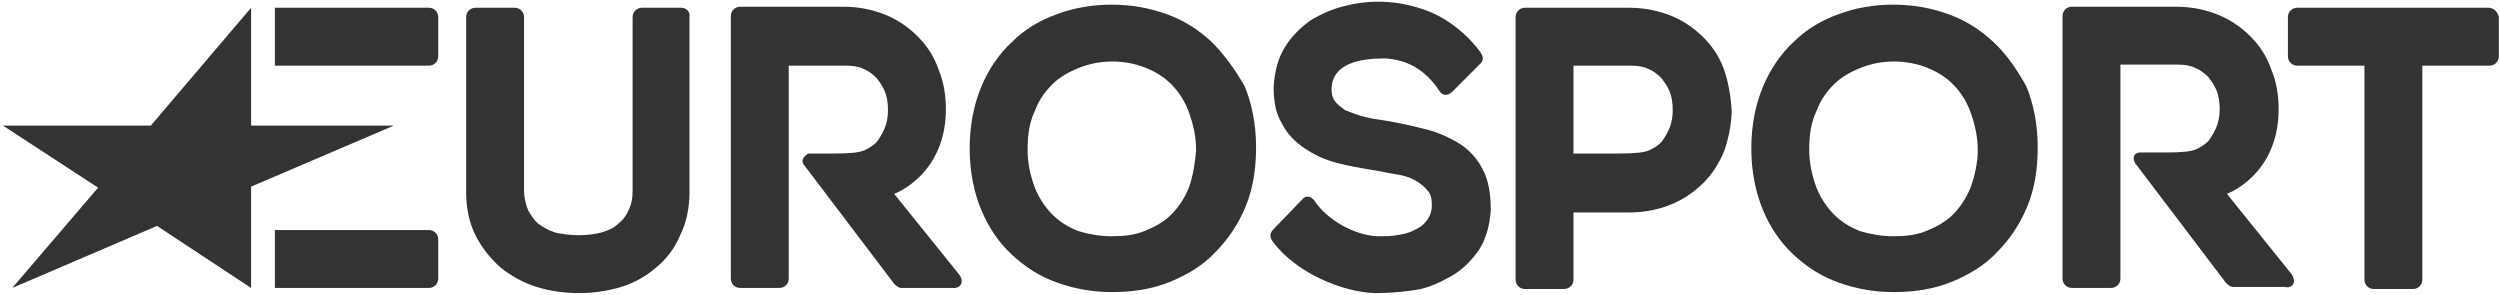
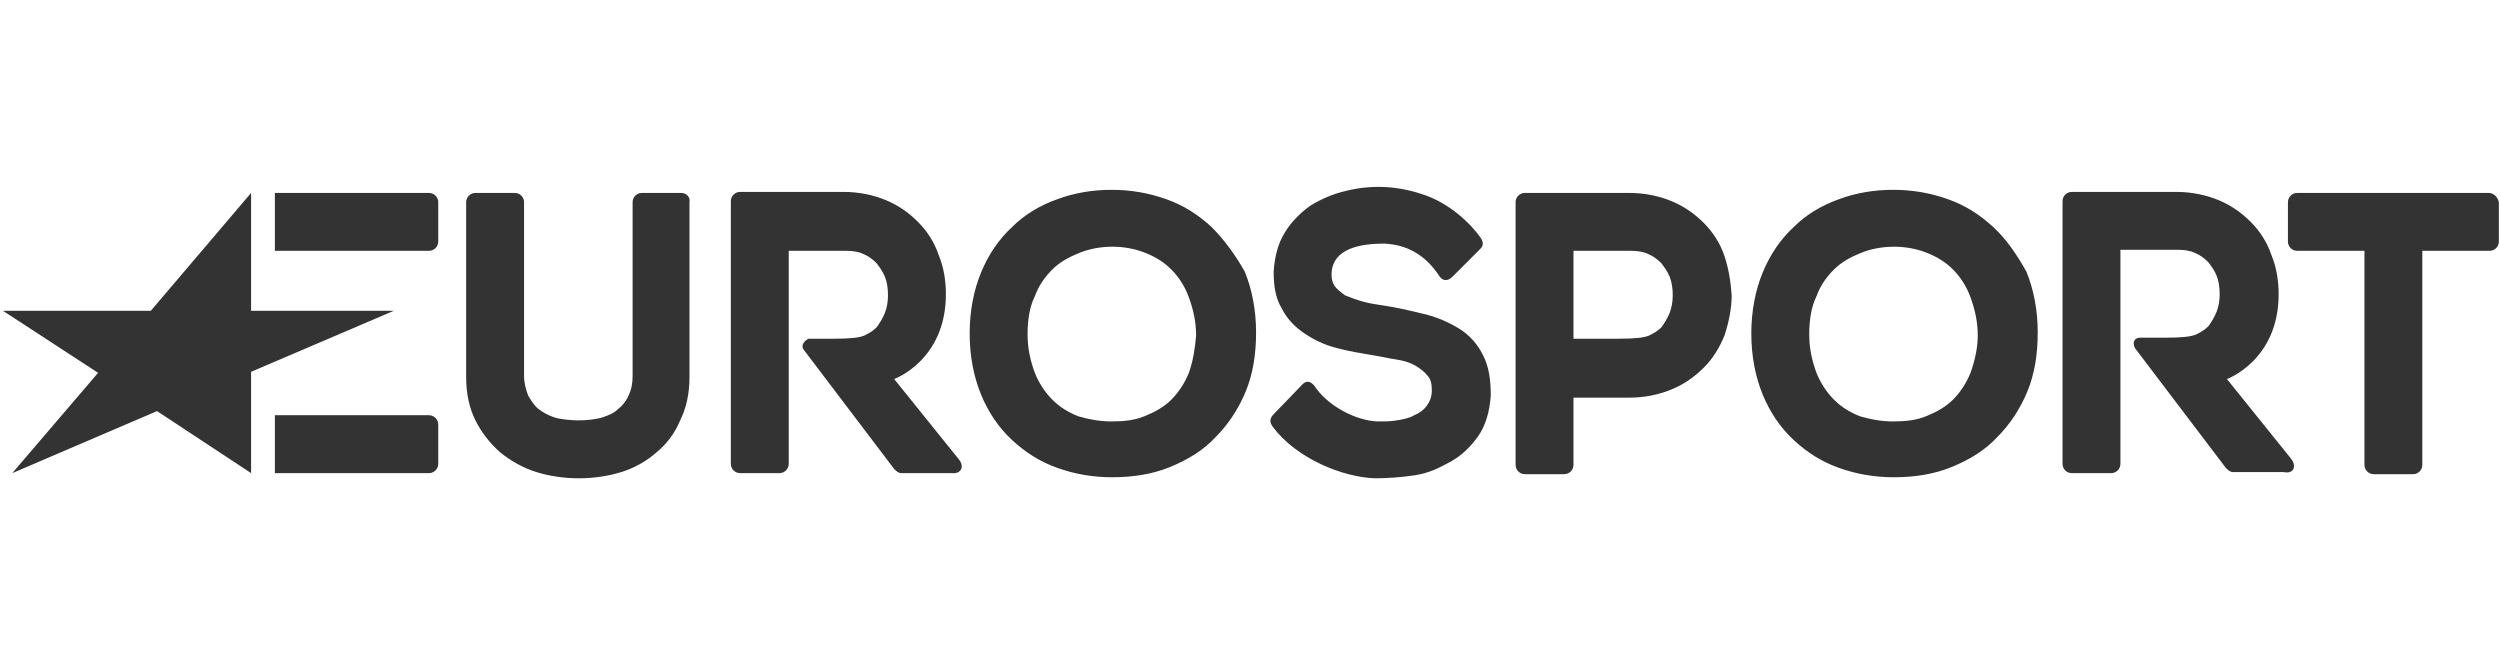
- <svg xmlns="http://www.w3.org/2000/svg" width="424px" height="50px" viewBox="0 0 424 50" version="1.1">
-   <defs />
-   <g id="Page-1" stroke="none" stroke-width="1" fill="none" fill-rule="evenodd">
-     <g id="eurosport" fill="#333333">
-       <g id="Layer_1">
-         <g id="XMLID_174_" transform="translate(0.499993, 0.130193)">
-           <path d="M42.085,48.705 L26.128,38.184 L1.578,48.705 L16.133,31.695 L0,21.174 L25.076,21.174 L42.085,1.184 L42.085,21.174 L66.284,21.174 L42.085,31.52 L42.085,48.705 Z" id="XMLID_193_" />
-           <path d="M72.246,11.004 C73.123,11.004 73.824,10.302 73.824,9.425 L73.824,2.762 C73.824,1.885 73.123,1.184 72.246,1.184 L46.118,1.184 L46.118,11.004 L72.246,11.004 L72.246,11.004 Z" id="XMLID_192_" />
-           <path d="M72.246,48.705 C73.123,48.705 73.824,48.003 73.824,47.127 L73.824,40.463 C73.824,39.586 73.123,38.885 72.246,38.885 L46.118,38.885 L46.118,48.705 L72.246,48.705 L72.246,48.705 Z" id="XMLID_191_" />
-           <path d="M421.552,1.184 L389.111,1.184 C388.234,1.184 387.533,1.885 387.533,2.762 L387.533,9.425 C387.533,10.302 388.234,11.004 389.111,11.004 L400.509,11.004 L400.509,47.302 C400.509,48.179 401.21,48.88 402.087,48.88 L408.751,48.88 C409.627,48.88 410.329,48.179 410.329,47.302 L410.329,11.004 L421.727,11.004 C422.604,11.004 423.305,10.302 423.305,9.425 L423.305,2.762 C423.13,1.885 422.428,1.184 421.552,1.184 L421.552,1.184 Z" id="XMLID_190_" />
-           <path d="M291.965,11.88 C291.263,9.776 290.036,7.847 288.458,6.269 C286.88,4.691 285.126,3.463 283.022,2.587 C280.917,1.71 278.463,1.184 275.832,1.184 L258.121,1.184 C257.245,1.184 256.543,1.885 256.543,2.762 L256.543,47.302 C256.543,48.179 257.245,48.88 258.121,48.88 L264.785,48.88 C265.662,48.88 266.363,48.179 266.363,47.302 L266.363,35.904 L275.832,35.904 C278.463,35.904 280.917,35.378 283.022,34.501 C285.126,33.624 286.88,32.397 288.458,30.819 C290.036,29.24 291.088,27.487 291.965,25.383 C292.666,23.278 293.192,20.823 293.192,18.544 C293.017,16.089 292.666,13.985 291.965,11.88 L291.965,11.88 Z M282.671,21.525 C282.32,22.402 281.794,23.278 281.268,23.98 C280.567,24.681 279.865,25.032 279.164,25.383 C278.287,25.733 276.884,25.909 273.903,25.909 L266.363,25.909 L266.363,11.004 L276.183,11.004 C277.235,11.004 278.287,11.179 278.989,11.53 C279.865,11.88 280.567,12.406 281.268,13.108 C281.794,13.809 282.32,14.511 282.671,15.387 C283.022,16.264 283.197,17.316 283.197,18.544 C283.197,19.596 283.022,20.648 282.671,21.525 L282.671,21.525 Z" id="XMLID_187_" />
-           <path d="M225.33,14.861 C225.33,15.914 225.506,16.44 225.856,16.966 C226.207,17.492 226.908,18.018 227.61,18.544 C228.487,18.895 229.363,19.245 230.591,19.596 C231.818,19.947 233.046,20.122 234.273,20.297 C236.553,20.648 238.832,21.174 240.937,21.7 C243.216,22.226 245.145,23.103 246.899,24.155 C248.652,25.207 250.055,26.785 250.932,28.539 C251.984,30.468 252.335,32.748 252.335,35.553 C252.159,38.184 251.458,40.638 250.23,42.392 C249.003,44.146 247.425,45.724 245.496,46.776 C243.567,47.828 241.813,48.705 239.534,49.055 C237.254,49.406 234.799,49.582 232.695,49.582 C227.259,49.406 219.368,46.25 215.335,40.814 C214.984,40.288 214.634,39.586 215.51,38.71 C216.387,37.833 220.42,33.624 220.42,33.624 C221.297,32.748 221.998,33.449 222.349,33.8 C224.629,37.307 229.363,39.762 233.046,39.937 C234.975,39.937 235.15,39.937 236.377,39.762 C237.43,39.586 238.482,39.411 239.359,38.885 C240.235,38.534 240.937,38.008 241.463,37.307 C241.989,36.605 242.34,35.729 242.34,34.676 C242.34,33.624 242.164,32.748 241.638,32.221 C241.112,31.52 240.411,30.994 239.534,30.468 C238.657,29.942 237.43,29.591 236.202,29.416 C234.975,29.24 233.572,28.89 232.344,28.714 C230.24,28.364 228.136,28.013 226.207,27.487 C224.103,26.961 222.349,26.084 220.771,25.032 C219.193,23.98 217.79,22.577 216.913,20.823 C215.861,19.07 215.51,17.141 215.51,14.511 C215.686,12.056 216.212,9.776 217.439,7.847 C218.491,6.094 220.07,4.516 221.823,3.288 C223.577,2.236 225.506,1.359 227.785,0.833 C231.994,-0.219 236.377,-0.044 240.586,1.359 C245.145,2.762 248.828,6.269 250.581,8.724 C250.932,9.25 251.283,9.951 250.581,10.653 L245.847,15.387 C244.97,16.264 244.093,16.089 243.567,15.212 C241.112,11.53 237.956,9.951 234.273,9.776 C230.065,9.776 225.506,10.653 225.33,14.861 L225.33,14.861 Z" id="XMLID_186_" />
-           <path d="M204.989,6.97 C202.709,4.866 200.255,3.288 197.273,2.236 C194.292,1.184 191.311,0.658 187.98,0.658 C184.823,0.658 181.667,1.184 178.861,2.236 C175.88,3.288 173.25,4.866 171.146,6.97 C168.866,9.075 167.113,11.705 165.885,14.686 C164.658,17.667 163.956,21.174 163.956,25.032 C163.956,28.89 164.658,32.397 165.885,35.378 C167.113,38.359 168.866,40.989 171.146,43.093 C173.425,45.198 175.88,46.776 178.861,47.828 C181.842,48.88 184.823,49.406 188.155,49.406 C191.662,49.406 194.994,48.88 197.975,47.653 C200.956,46.425 203.586,44.847 205.69,42.567 C207.795,40.463 209.548,37.833 210.776,34.852 C212.003,31.871 212.529,28.539 212.529,24.857 C212.529,20.999 211.828,17.492 210.6,14.511 C209.022,11.705 207.093,9.075 204.989,6.97 L204.989,6.97 Z M201.131,31.695 C200.43,33.449 199.378,35.027 198.15,36.255 C196.923,37.482 195.345,38.359 193.591,39.06 C191.838,39.762 190.084,39.937 187.98,39.937 C186.051,39.937 184.122,39.586 182.368,39.06 C180.615,38.359 179.212,37.482 177.985,36.255 C176.757,35.027 175.705,33.449 175.004,31.695 C174.302,29.767 173.776,27.662 173.776,25.207 C173.776,22.752 174.127,20.473 175.004,18.719 C175.705,16.79 176.757,15.387 177.985,14.16 C179.212,12.933 180.79,12.056 182.544,11.354 C184.297,10.653 186.226,10.302 188.155,10.302 C190.084,10.302 192.013,10.653 193.766,11.354 C195.52,12.056 196.923,12.933 198.15,14.16 C199.378,15.387 200.43,16.966 201.131,18.895 C201.833,20.823 202.359,22.928 202.359,25.383 C202.183,27.487 201.833,29.767 201.131,31.695 L201.131,31.695 Z" id="XMLID_183_" />
-           <path d="M337.557,6.97 C335.277,4.866 332.822,3.288 329.841,2.236 C326.86,1.184 323.879,0.658 320.548,0.658 C317.391,0.658 314.235,1.184 311.429,2.236 C308.448,3.288 305.818,4.866 303.714,6.97 C301.434,9.075 299.68,11.705 298.453,14.686 C297.225,17.667 296.524,21.174 296.524,25.032 C296.524,28.89 297.225,32.397 298.453,35.378 C299.68,38.359 301.434,40.989 303.714,43.093 C305.993,45.198 308.448,46.776 311.429,47.828 C314.41,48.88 317.391,49.406 320.723,49.406 C324.23,49.406 327.562,48.88 330.543,47.653 C333.524,46.425 336.154,44.847 338.258,42.567 C340.363,40.463 342.116,37.833 343.344,34.852 C344.571,31.871 345.097,28.539 345.097,24.857 C345.097,20.999 344.396,17.492 343.168,14.511 C341.59,11.705 339.836,9.075 337.557,6.97 L337.557,6.97 Z M333.699,31.695 C332.998,33.449 331.946,35.027 330.718,36.255 C329.491,37.482 327.912,38.359 326.159,39.06 C324.405,39.762 322.652,39.937 320.548,39.937 C318.619,39.937 316.69,39.586 314.936,39.06 C313.183,38.359 311.78,37.482 310.552,36.255 C309.325,35.027 308.273,33.449 307.571,31.695 C306.87,29.767 306.344,27.662 306.344,25.207 C306.344,22.752 306.695,20.473 307.571,18.719 C308.273,16.79 309.325,15.387 310.552,14.16 C311.78,12.933 313.358,12.056 315.112,11.354 C316.865,10.653 318.794,10.302 320.723,10.302 C322.652,10.302 324.581,10.653 326.334,11.354 C328.088,12.056 329.491,12.933 330.718,14.16 C331.946,15.387 332.998,16.966 333.699,18.895 C334.4,20.823 334.927,22.928 334.927,25.383 C334.927,27.487 334.4,29.767 333.699,31.695 L333.699,31.695 Z" id="XMLID_180_" />
-           <path d="M115.032,1.184 L108.369,1.184 C107.492,1.184 106.791,1.885 106.791,2.762 L106.791,32.221 C106.791,33.449 106.615,34.501 106.089,35.553 C105.739,36.43 105.037,37.307 104.336,37.833 C103.634,38.534 102.758,38.885 101.705,39.236 C100.653,39.586 98.9,39.762 97.672,39.762 C96.445,39.762 94.516,39.586 93.464,39.236 C92.412,38.885 91.535,38.359 90.833,37.833 C90.132,37.307 89.606,36.43 89.08,35.553 C88.729,34.676 88.379,33.449 88.379,32.221 L88.379,2.762 C88.379,1.885 87.677,1.184 86.8,1.184 L80.137,1.184 C79.26,1.184 78.559,1.885 78.559,2.762 L78.559,32.397 C78.559,35.202 79.085,37.657 80.137,39.762 C81.189,41.866 82.592,43.619 84.345,45.198 C86.099,46.601 88.203,47.828 90.483,48.529 C92.762,49.231 95.217,49.582 97.672,49.582 C100.127,49.582 102.582,49.231 104.862,48.529 C107.141,47.828 109.246,46.601 110.824,45.198 C112.577,43.795 113.98,41.866 114.857,39.762 C115.909,37.657 116.435,35.202 116.435,32.397 L116.435,2.762 C116.611,1.885 115.909,1.184 115.032,1.184 L115.032,1.184 Z" id="XMLID_179_" />
-           <path d="M162.027,46.25 L151.155,32.748 C151.155,32.748 159.923,29.591 159.923,18.368 C159.923,16.089 159.572,13.809 158.696,11.705 C157.994,9.601 156.767,7.672 155.188,6.094 C153.61,4.516 151.857,3.288 149.753,2.411 C147.648,1.534 145.193,1.008 142.563,1.008 L125.028,1.008 C124.151,1.008 123.449,1.71 123.449,2.587 L123.449,47.127 C123.449,48.003 124.151,48.705 125.028,48.705 L131.691,48.705 C132.568,48.705 133.269,48.003 133.269,47.127 L133.269,11.004 L143.089,11.004 C144.141,11.004 145.193,11.179 145.895,11.53 C146.771,11.88 147.473,12.406 148.174,13.108 C148.7,13.809 149.226,14.511 149.577,15.387 C149.928,16.264 150.103,17.316 150.103,18.544 C150.103,19.596 149.928,20.648 149.577,21.525 C149.226,22.402 148.7,23.278 148.174,23.98 C147.473,24.681 146.771,25.032 146.07,25.383 C145.193,25.733 143.79,25.909 140.809,25.909 L136.601,25.909 C136.601,25.909 135.198,26.61 135.724,27.662 L151.155,48.003 C151.506,48.354 151.857,48.705 152.383,48.705 L160.975,48.705 C162.378,48.88 163.255,47.653 162.027,46.25 L162.027,46.25 Z" id="XMLID_177_" />
-           <path d="M388.059,46.25 L377.187,32.748 C377.187,32.748 385.955,29.591 385.955,18.368 C385.955,16.089 385.604,13.809 384.727,11.705 C384.026,9.601 382.798,7.672 381.22,6.094 C379.642,4.516 377.888,3.288 375.784,2.411 C373.68,1.534 371.225,1.008 368.595,1.008 L350.884,1.008 C350.007,1.008 349.306,1.71 349.306,2.587 L349.306,47.127 C349.306,48.003 350.007,48.705 350.884,48.705 L357.547,48.705 C358.424,48.705 359.125,48.003 359.125,47.127 L359.125,10.828 L368.945,10.828 C369.997,10.828 371.05,11.004 371.751,11.354 C372.628,11.705 373.329,12.231 374.031,12.933 C374.557,13.634 375.083,14.335 375.433,15.212 C375.784,16.089 375.959,17.141 375.959,18.368 C375.959,19.421 375.784,20.473 375.433,21.35 C375.083,22.226 374.557,23.103 374.031,23.804 C373.329,24.506 372.628,24.857 371.926,25.207 C371.05,25.558 369.647,25.733 366.666,25.733 L362.457,25.733 C361.58,25.733 361.054,26.435 361.58,27.487 L377.012,47.828 C377.362,48.179 377.713,48.529 378.239,48.529 L386.831,48.529 C388.41,48.88 389.111,47.653 388.059,46.25 L388.059,46.25 Z" id="XMLID_175_" />
-         </g>
-       </g>
-     </g>
+ <svg xmlns="http://www.w3.org/2000/svg" width="135" height="35" viewBox="0 0 135 35">
+   <g fill="#333" transform="translate(0 10)">
+     <polygon points="13.559 15.549 8.478 12.199 .662 15.549 5.296 10.133 .159 6.783 8.143 6.783 13.559 .418 13.559 6.783 21.264 6.783 13.559 10.077" />
+     <path d="M23.162 3.545C23.441 3.545 23.665 3.322 23.665 3.042L23.665.921C23.665.642 23.441.418 23.162.418L14.843.418 14.843 3.545 23.162 3.545 23.162 3.545zM23.162 15.549C23.441 15.549 23.665 15.326 23.665 15.046L23.665 12.925C23.665 12.646 23.441 12.422 23.162 12.422L14.843 12.422 14.843 15.549 23.162 15.549 23.162 15.549zM134.38.418L124.051.418C123.772.418 123.548.642 123.548.921L123.548 3.042C123.548 3.322 123.772 3.545 124.051 3.545L127.68 3.545 127.68 15.102C127.68 15.381 127.903 15.605 128.182 15.605L130.304 15.605C130.583 15.605 130.806 15.381 130.806 15.102L130.806 3.545 134.435 3.545C134.715 3.545 134.938 3.322 134.938 3.042L134.938.921C134.882.642 134.659.418 134.38.418L134.38.418zM93.12 3.824C92.896 3.154 92.506 2.54 92.003 2.037 91.501 1.535 90.942 1.144 90.272.865 89.602.586 88.821.418 87.983.418L82.344.418C82.065.418 81.842.642 81.842.921L81.842 15.102C81.842 15.381 82.065 15.605 82.344 15.605L84.466 15.605C84.745 15.605 84.968 15.381 84.968 15.102L84.968 11.473 87.983 11.473C88.821 11.473 89.602 11.306 90.272 11.026 90.942 10.747 91.501 10.356 92.003 9.854 92.506 9.352 92.841 8.793 93.12 8.123 93.343 7.453 93.511 6.672 93.511 5.946 93.455 5.164 93.343 4.494 93.12 3.824L93.12 3.824zM90.161 6.895C90.049 7.174 89.881 7.453 89.714 7.677 89.491 7.9 89.267 8.012 89.044 8.123 88.765 8.235 88.318 8.291 87.369 8.291L84.968 8.291 84.968 3.545 88.095 3.545C88.43 3.545 88.765 3.601 88.988 3.712 89.267 3.824 89.491 3.992 89.714 4.215 89.881 4.438 90.049 4.662 90.161 4.941 90.272 5.22 90.328 5.555 90.328 5.946 90.328 6.281 90.272 6.616 90.161 6.895L90.161 6.895zM71.903 4.773C71.903 5.108 71.959 5.276 72.071 5.443 72.183 5.611 72.406 5.778 72.629 5.946 72.908 6.057 73.188 6.169 73.578 6.281 73.969 6.392 74.36 6.448 74.751 6.504 75.477 6.616 76.203 6.783 76.873 6.951 77.598 7.118 78.213 7.397 78.771 7.732 79.329 8.067 79.776 8.57 80.055 9.128 80.39 9.742 80.502 10.468 80.502 11.361 80.446 12.199 80.222 12.981 79.832 13.539 79.441 14.097 78.938 14.6 78.324 14.935 77.71 15.27 77.152 15.549 76.426 15.661 75.7 15.772 74.918 15.828 74.248 15.828 72.518 15.772 70.005 14.767 68.721 13.036 68.609 12.869 68.498 12.646 68.777 12.366 69.056 12.087 70.34 10.747 70.34 10.747 70.619 10.468 70.843 10.691 70.954 10.803 71.68 11.92 73.188 12.701 74.36 12.757 74.974 12.757 75.03 12.757 75.421 12.701 75.756 12.646 76.091 12.59 76.37 12.422 76.649 12.311 76.873 12.143 77.04 11.92 77.208 11.696 77.319 11.417 77.319 11.082 77.319 10.747 77.263 10.468 77.096 10.301 76.928 10.077 76.705 9.91 76.426 9.742 76.147 9.575 75.756 9.463 75.365 9.407 74.974 9.352 74.528 9.24 74.137 9.184 73.467 9.072 72.797 8.961 72.183 8.793 71.513 8.626 70.954 8.347 70.452 8.012 69.949 7.677 69.503 7.23 69.224 6.672 68.889 6.113 68.777 5.499 68.777 4.662 68.833 3.88 69 3.154 69.391 2.54 69.726 1.982 70.229 1.479 70.787 1.088 71.345.753 71.959.474 72.685.307 74.025-.028 75.421.028 76.761.474 78.213.921 79.385 2.037 79.943 2.819 80.055 2.987 80.167 3.21 79.943 3.433L78.436 4.941C78.157 5.22 77.878 5.164 77.71 4.885 76.928 3.712 75.923 3.21 74.751 3.154 73.411 3.154 71.959 3.433 71.903 4.773L71.903 4.773zM65.427 2.261C64.701 1.591 63.919 1.088 62.97.753 62.021.418 61.072.251 60.011.251 59.006.251 58.001.418 57.108.753 56.159 1.088 55.321 1.591 54.651 2.261 53.926 2.931 53.367 3.768 52.976 4.717 52.586 5.667 52.362 6.783 52.362 8.012 52.362 9.24 52.586 10.356 52.976 11.306 53.367 12.255 53.926 13.092 54.651 13.762 55.377 14.432 56.159 14.935 57.108 15.27 58.057 15.605 59.006 15.772 60.067 15.772 61.184 15.772 62.245 15.605 63.194 15.214 64.143 14.823 64.98 14.321 65.65 13.595 66.32 12.925 66.879 12.087 67.269 11.138 67.66 10.189 67.828 9.128 67.828 7.956 67.828 6.727 67.604 5.611 67.214 4.662 66.711 3.768 66.097 2.931 65.427 2.261L65.427 2.261zM64.199 10.133C63.975 10.691 63.64 11.194 63.249 11.585 62.859 11.976 62.356 12.255 61.798 12.478 61.24 12.701 60.681 12.757 60.011 12.757 59.397 12.757 58.783 12.646 58.225 12.478 57.666 12.255 57.22 11.976 56.829 11.585 56.438 11.194 56.103 10.691 55.88 10.133 55.656 9.519 55.489 8.849 55.489 8.067 55.489 7.286 55.6 6.56 55.88 6.002 56.103 5.387 56.438 4.941 56.829 4.55 57.22 4.159 57.722 3.88 58.28 3.657 58.839 3.433 59.453 3.322 60.067 3.322 60.681 3.322 61.295 3.433 61.854 3.657 62.412 3.88 62.859 4.159 63.249 4.55 63.64 4.941 63.975 5.443 64.199 6.057 64.422 6.672 64.589 7.342 64.589 8.123 64.534 8.793 64.422 9.519 64.199 10.133L64.199 10.133zM107.636 2.261C106.91 1.591 106.129 1.088 105.179.753 104.23.418 103.281.251 102.22.251 101.215.251 100.21.418 99.317.753 98.368 1.088 97.53 1.591 96.86 2.261 96.135 2.931 95.576 3.768 95.185 4.717 94.795 5.667 94.571 6.783 94.571 8.012 94.571 9.24 94.795 10.356 95.185 11.306 95.576 12.255 96.135 13.092 96.86 13.762 97.586 14.432 98.368 14.935 99.317 15.27 100.266 15.605 101.215 15.772 102.276 15.772 103.393 15.772 104.454 15.605 105.403 15.214 106.352 14.823 107.189 14.321 107.859 13.595 108.529 12.925 109.088 12.087 109.478 11.138 109.869 10.189 110.037 9.128 110.037 7.956 110.037 6.727 109.813 5.611 109.423 4.662 108.92 3.768 108.362 2.931 107.636 2.261L107.636 2.261zM106.408 10.133C106.184 10.691 105.849 11.194 105.459 11.585 105.068 11.976 104.565 12.255 104.007 12.478 103.449 12.701 102.89 12.757 102.22 12.757 101.606 12.757 100.992 12.646 100.434 12.478 99.875 12.255 99.429 11.976 99.038 11.585 98.647 11.194 98.312 10.691 98.089 10.133 97.865 9.519 97.698 8.849 97.698 8.067 97.698 7.286 97.81 6.56 98.089 6.002 98.312 5.387 98.647 4.941 99.038 4.55 99.429 4.159 99.931 3.88 100.49 3.657 101.048 3.433 101.662 3.322 102.276 3.322 102.89 3.322 103.504 3.433 104.063 3.657 104.621 3.88 105.068 4.159 105.459 4.55 105.849 4.941 106.184 5.443 106.408 6.057 106.631 6.672 106.799 7.342 106.799 8.123 106.799 8.793 106.631 9.519 106.408 10.133L106.408 10.133zM36.785.418L34.663.418C34.384.418 34.161.642 34.161.921L34.161 10.301C34.161 10.691 34.105 11.026 33.938 11.361 33.826 11.641 33.603 11.92 33.379 12.087 33.156 12.311 32.877 12.422 32.542 12.534 32.207 12.646 31.649 12.701 31.258 12.701 30.867 12.701 30.253 12.646 29.918 12.534 29.583 12.422 29.304 12.255 29.08 12.087 28.857 11.92 28.689 11.641 28.522 11.361 28.41 11.082 28.299 10.691 28.299 10.301L28.299.921C28.299.642 28.075.418 27.796.418L25.674.418C25.395.418 25.172.642 25.172.921L25.172 10.356C25.172 11.25 25.339 12.031 25.674 12.701 26.009 13.371 26.456 13.93 27.014 14.432 27.573 14.879 28.243 15.27 28.969 15.493 29.694 15.716 30.476 15.828 31.258 15.828 32.039 15.828 32.821 15.716 33.547 15.493 34.273 15.27 34.943 14.879 35.445 14.432 36.003 13.986 36.45 13.371 36.729 12.701 37.064 12.031 37.232 11.25 37.232 10.356L37.232.921C37.288.642 37.064.418 36.785.418L36.785.418zM51.748 14.767L48.286 10.468C48.286 10.468 51.078 9.463 51.078 5.89 51.078 5.164 50.966 4.438 50.687 3.768 50.464 3.098 50.073 2.484 49.571 1.982 49.068 1.479 48.51 1.088 47.84.809 47.17.53 46.388.363 45.551.363L39.967.363C39.688.363 39.465.586 39.465.865L39.465 15.046C39.465 15.326 39.688 15.549 39.967 15.549L42.089 15.549C42.368 15.549 42.592 15.326 42.592 15.046L42.592 3.545 45.718 3.545C46.053 3.545 46.388 3.601 46.612 3.712 46.891 3.824 47.114 3.992 47.337 4.215 47.505 4.438 47.672 4.662 47.784 4.941 47.896 5.22 47.951 5.555 47.951 5.946 47.951 6.281 47.896 6.616 47.784 6.895 47.672 7.174 47.505 7.453 47.337 7.677 47.114 7.9 46.891 8.012 46.667 8.123 46.388 8.235 45.942 8.291 44.992 8.291L43.652 8.291C43.652 8.291 43.206 8.514 43.373 8.849L48.286 15.326C48.398 15.437 48.51 15.549 48.677 15.549L51.413 15.549C51.86 15.605 52.139 15.214 51.748 14.767L51.748 14.767zM123.716 14.767L120.254 10.468C120.254 10.468 123.046 9.463 123.046 5.89 123.046 5.164 122.934 4.438 122.655 3.768 122.432 3.098 122.041 2.484 121.538 1.982 121.036 1.479 120.477 1.088 119.807.809 119.137.53 118.356.363 117.518.363L111.879.363C111.6.363 111.377.586 111.377.865L111.377 15.046C111.377 15.326 111.6 15.549 111.879 15.549L114.001 15.549C114.28 15.549 114.503 15.326 114.503 15.046L114.503 3.489 117.63 3.489C117.965 3.489 118.3 3.545 118.523 3.657 118.802 3.768 119.026 3.936 119.249 4.159 119.417 4.382 119.584 4.606 119.696 4.885 119.807 5.164 119.863 5.499 119.863 5.89 119.863 6.225 119.807 6.56 119.696 6.839 119.584 7.118 119.417 7.397 119.249 7.621 119.026 7.844 118.802 7.956 118.579 8.067 118.3 8.179 117.853 8.235 116.904 8.235L115.564 8.235C115.285 8.235 115.118 8.458 115.285 8.793L120.198 15.27C120.31 15.381 120.422 15.493 120.589 15.493L123.325 15.493C123.827 15.605 124.051 15.214 123.716 14.767L123.716 14.767z" />
  </g>
</svg>
